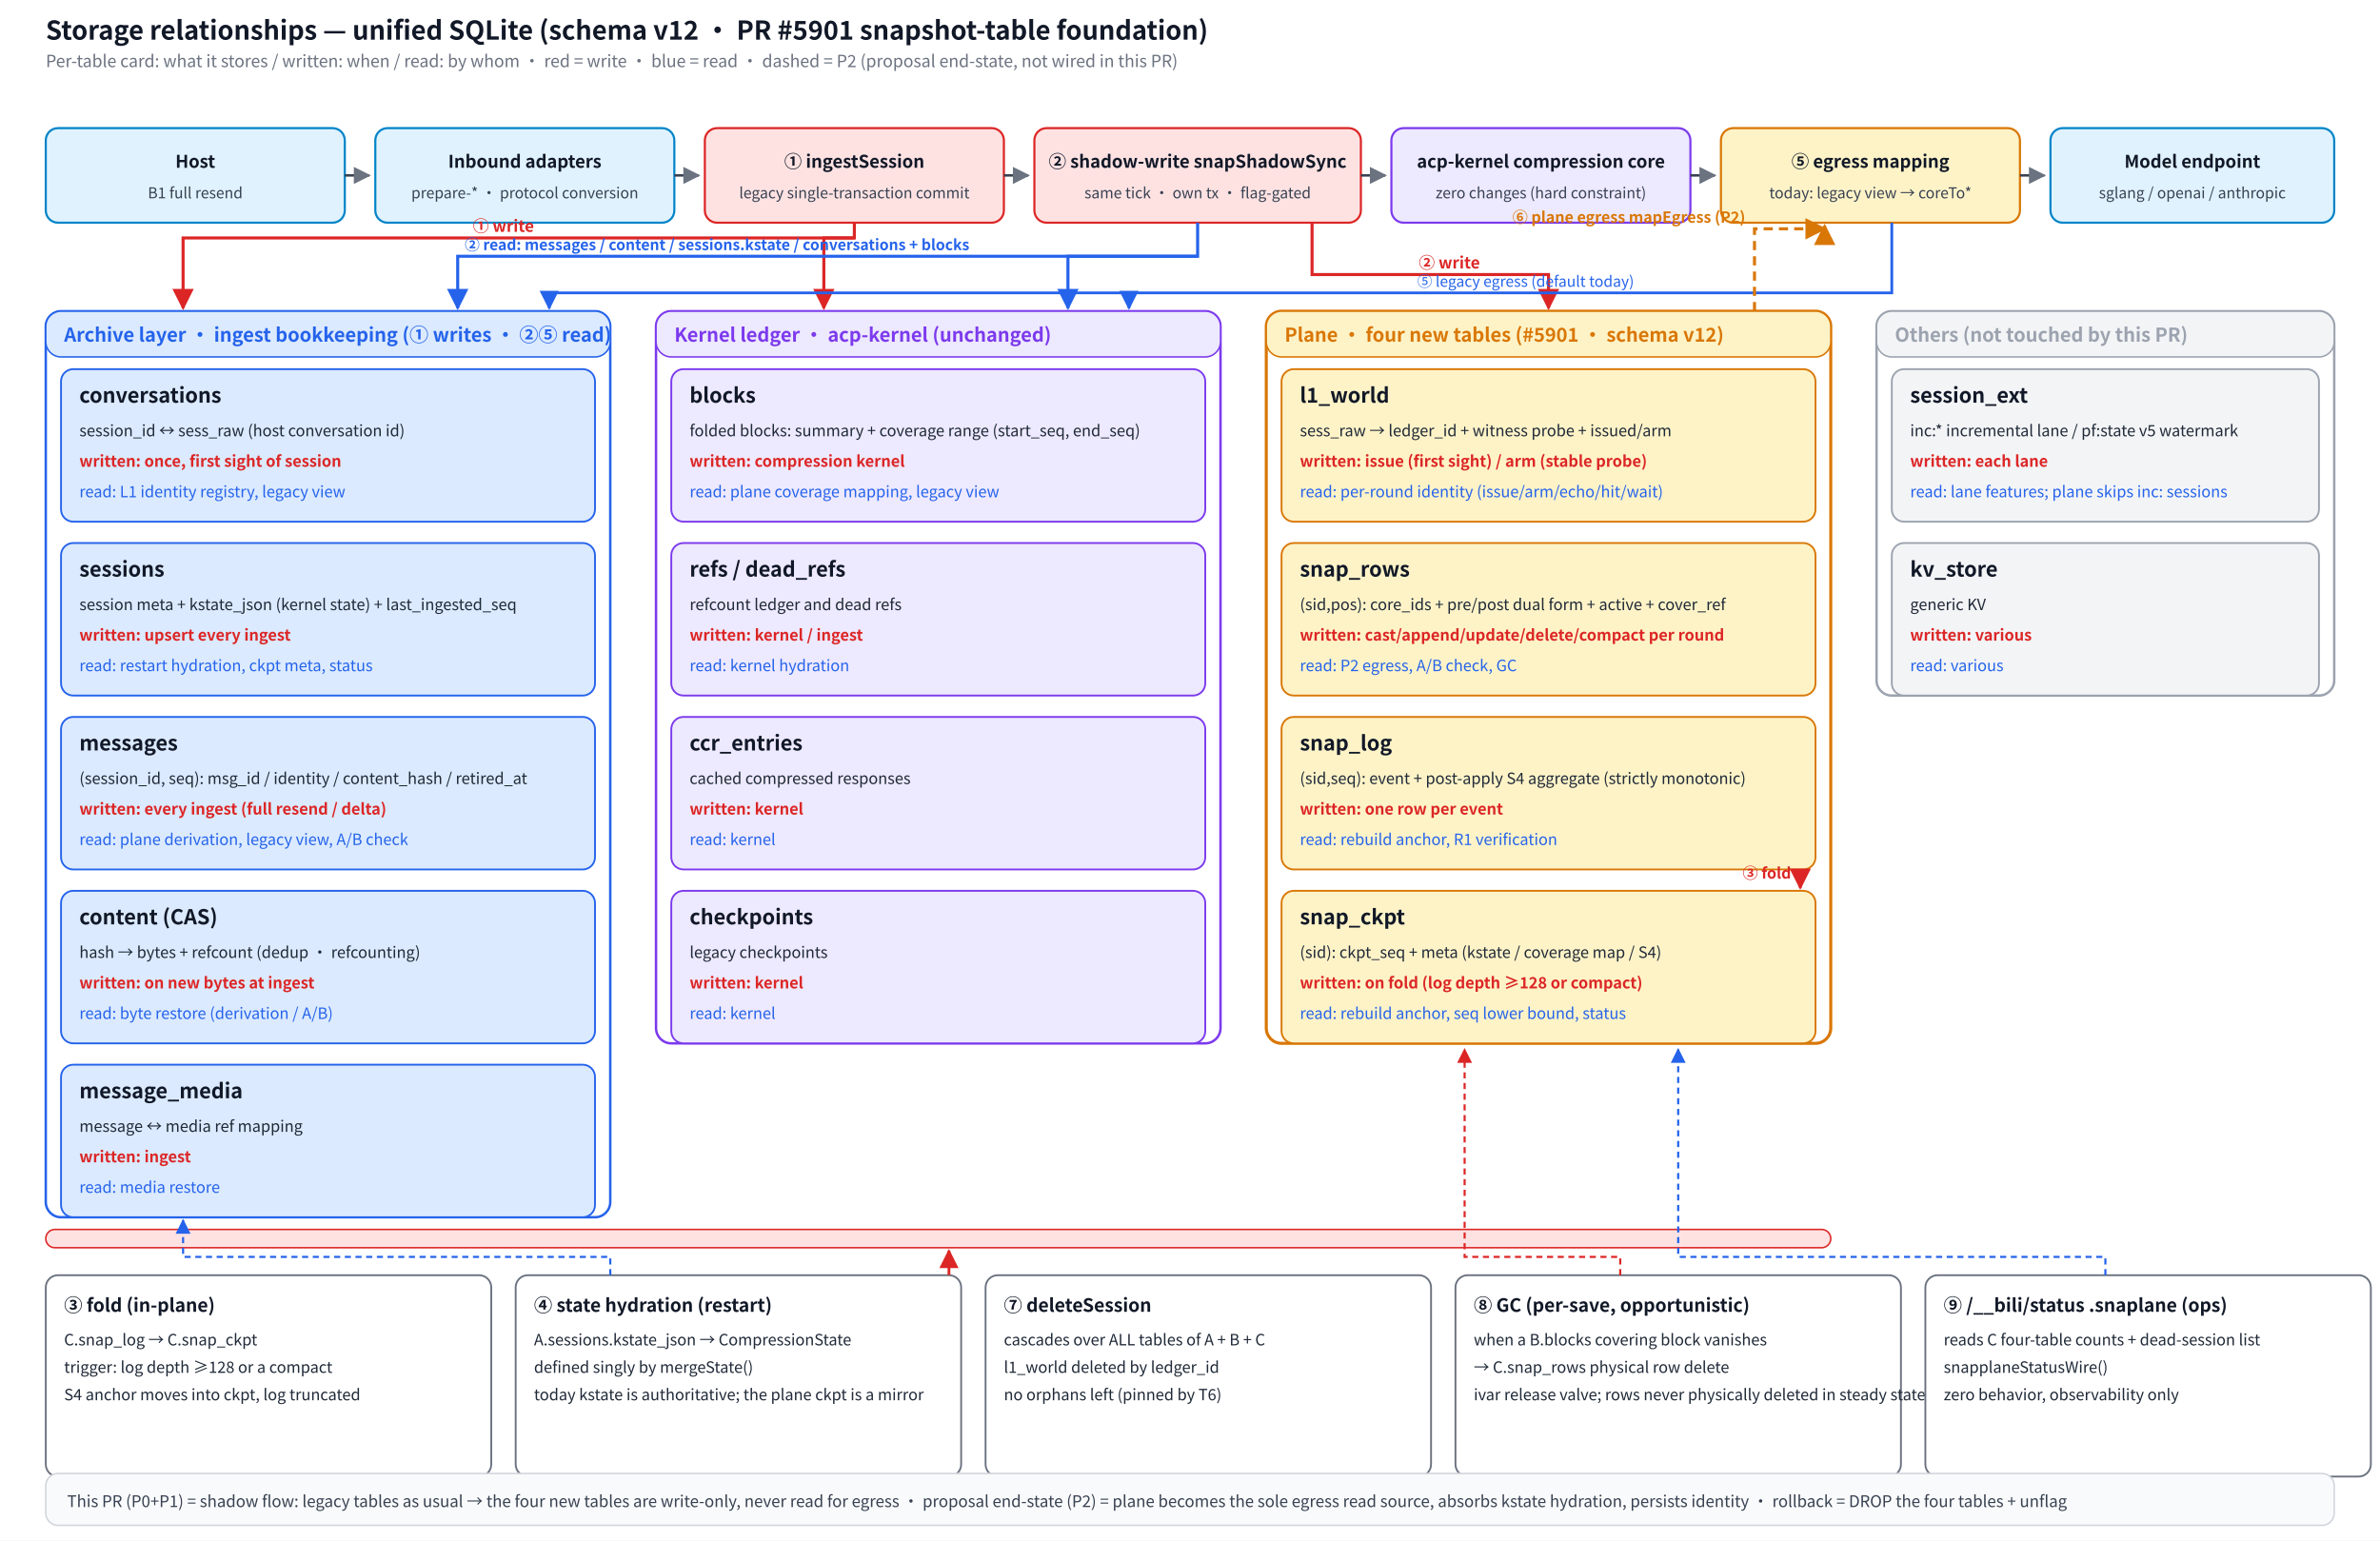
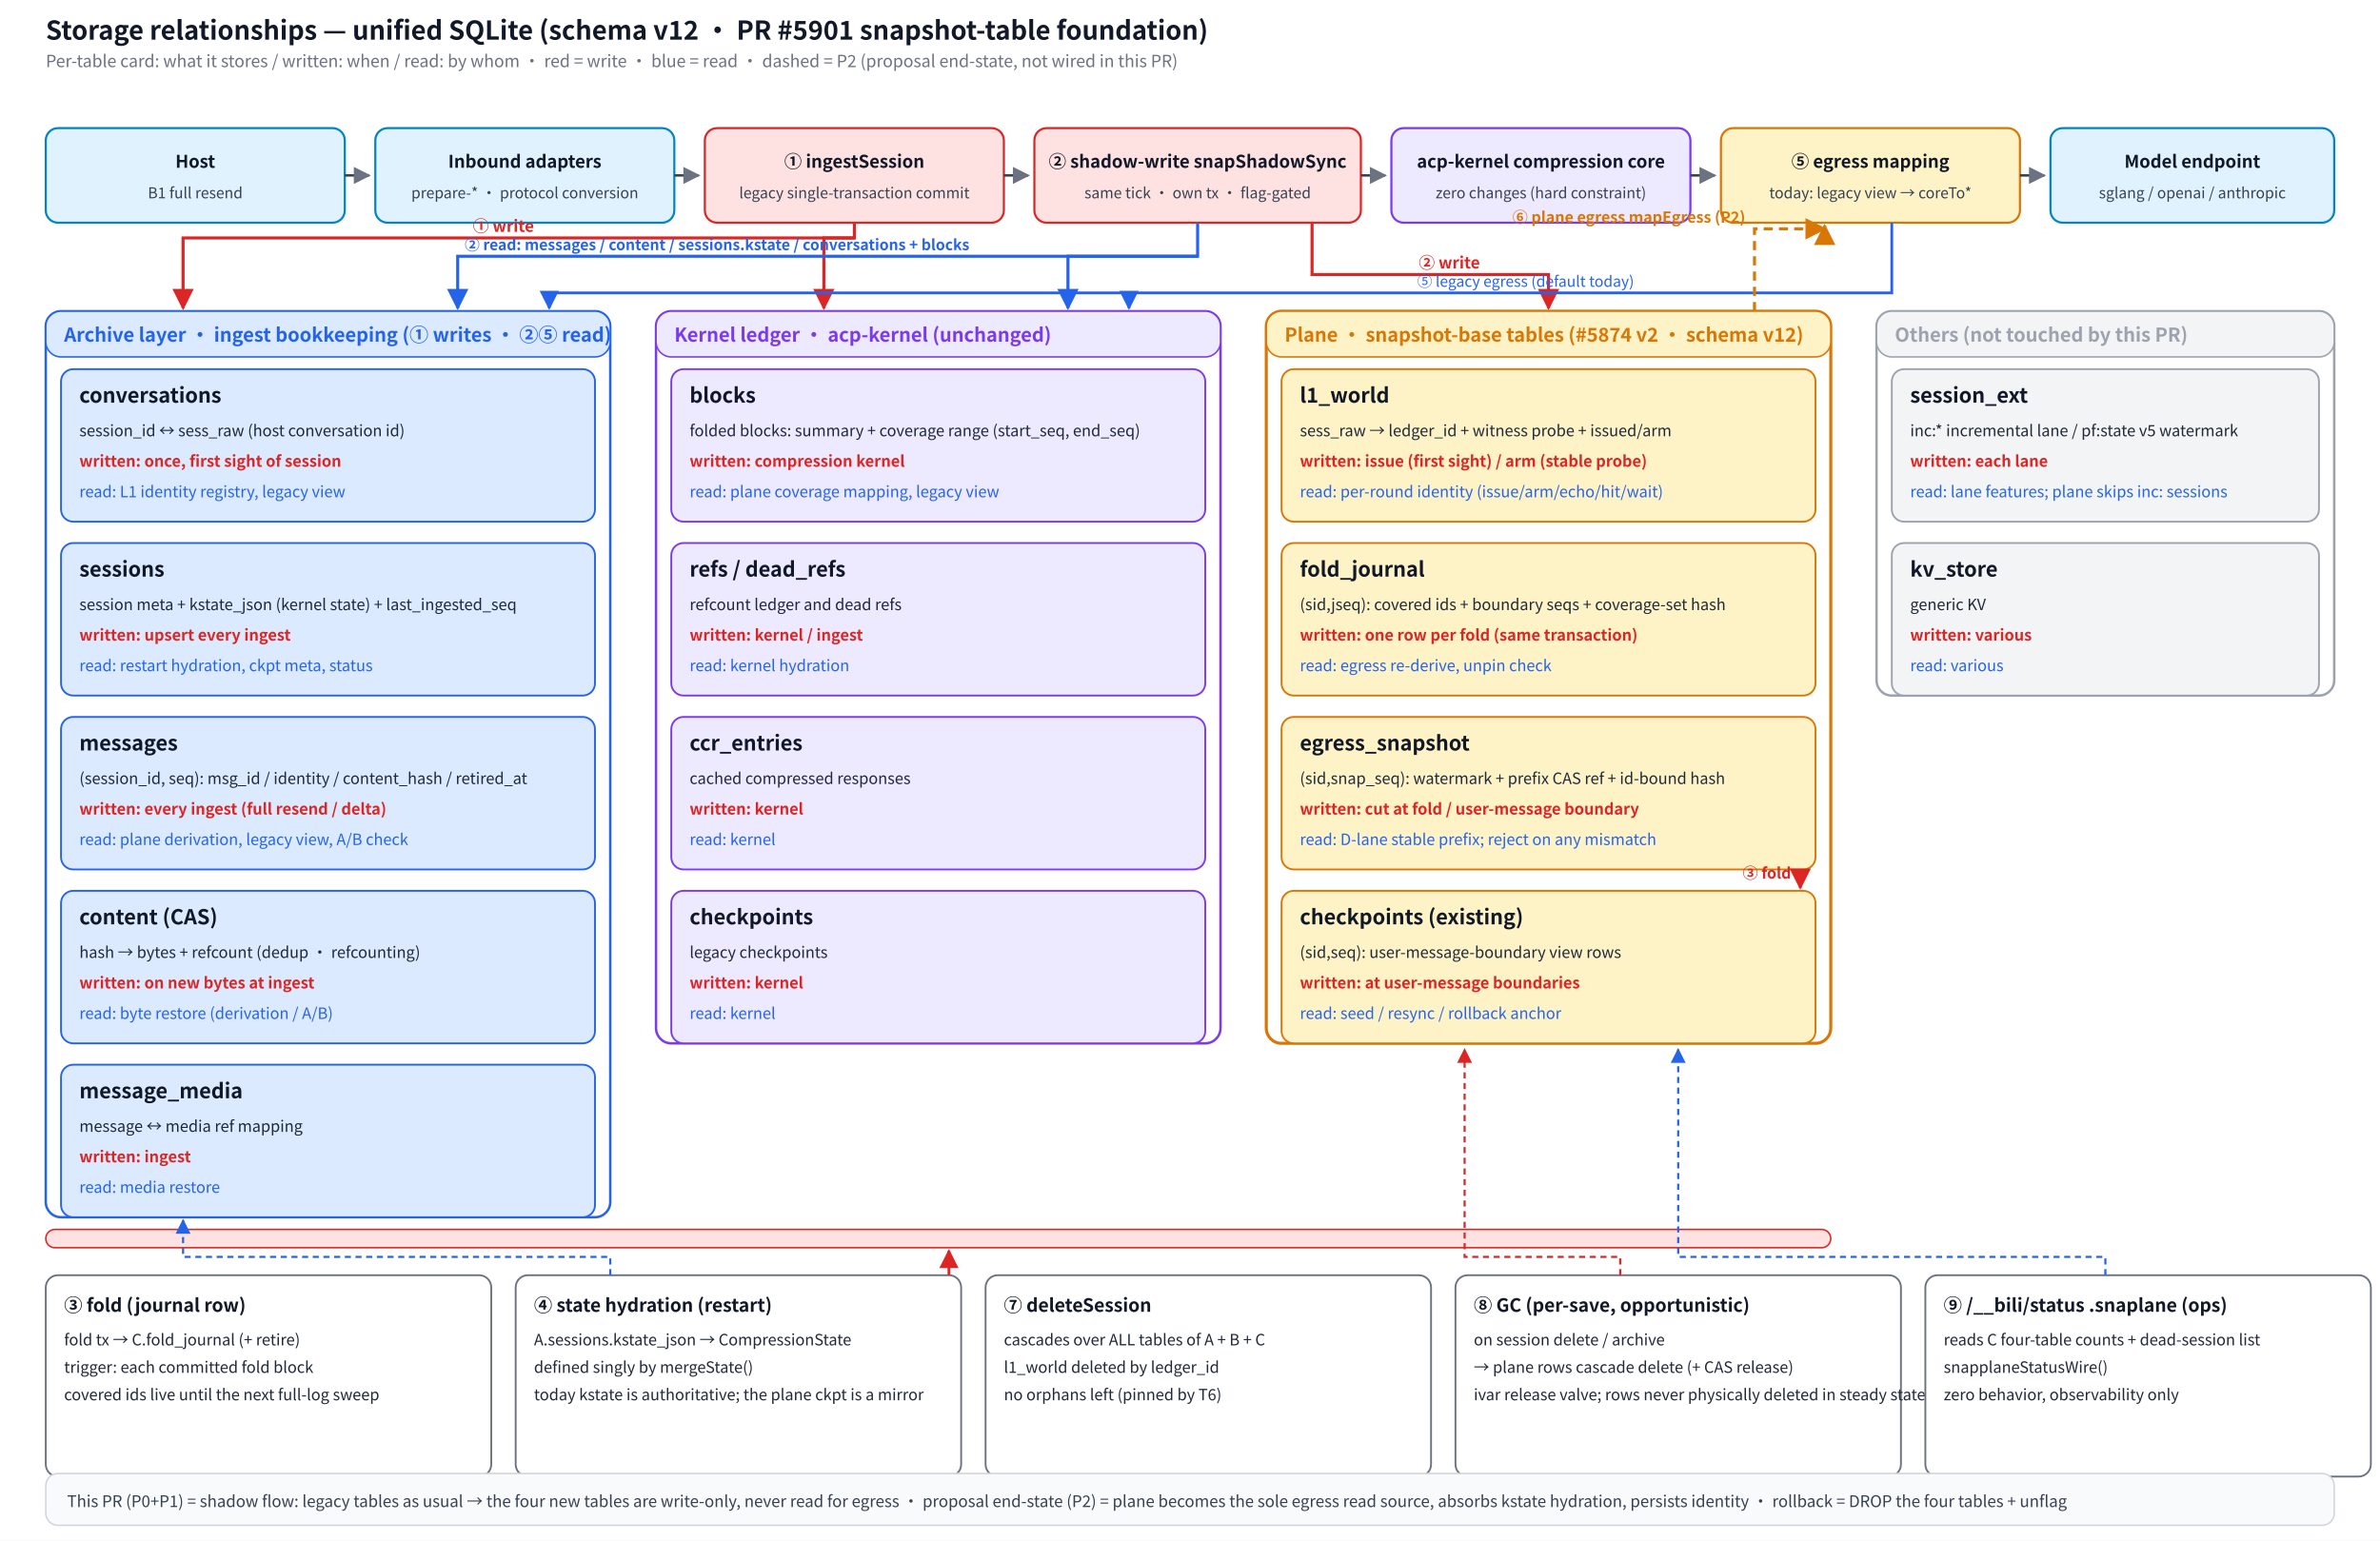
<svg xmlns="http://www.w3.org/2000/svg" width="1560" height="1010" viewBox="0 0 1560 1010">
  <rect x="0" y="0" width="1560" height="1010" fill="#ffffff" />
  <marker id="m-red" viewBox="0 0 10 10" refX="9" refY="5" markerWidth="7" markerHeight="7" orient="auto-start-reverse">
    <path d="M 0 0 L 10 5 L 0 10 z" fill="#dc2626" />
  </marker>
  <marker id="m-blue" viewBox="0 0 10 10" refX="9" refY="5" markerWidth="7" markerHeight="7" orient="auto-start-reverse">
    <path d="M 0 0 L 10 5 L 0 10 z" fill="#2563eb" />
  </marker>
  <marker id="m-amber" viewBox="0 0 10 10" refX="9" refY="5" markerWidth="7" markerHeight="7" orient="auto-start-reverse">
    <path d="M 0 0 L 10 5 L 0 10 z" fill="#d97706" />
  </marker>
  <marker id="m-gray" viewBox="0 0 10 10" refX="9" refY="5" markerWidth="7" markerHeight="7" orient="auto-start-reverse">
    <path d="M 0 0 L 10 5 L 0 10 z" fill="#6b7280" />
  </marker>
  <text x="30" y="26" font-family="'Noto Sans CJK SC','Noto Sans','PingFang SC',system-ui,sans-serif" font-size="17" fill="#111827" font-weight="bold" text-anchor="start">Storage relationships — unified SQLite (schema v12 · PR #5901 snapshot-table foundation)</text>
  <text x="30" y="44" font-family="'Noto Sans CJK SC','Noto Sans','PingFang SC',system-ui,sans-serif" font-size="11" fill="#6b7280" font-weight="normal" text-anchor="start">Per-table card: what it stores / written: when / read: by whom · red = write · blue = read · dashed = P2 (proposal end-state, not wired in this PR)</text>
  <rect x="30" y="84" width="196" height="62" rx="8" fill="#e0f2fe" stroke="#0284c7" stroke-width="1.4" />
  <text x="128.0" y="110" font-family="'Noto Sans CJK SC','Noto Sans','PingFang SC',system-ui,sans-serif" font-size="11.5" fill="#111827" font-weight="bold" text-anchor="middle">Host</text>
  <text x="128.0" y="130" font-family="'Noto Sans CJK SC','Noto Sans','PingFang SC',system-ui,sans-serif" font-size="9.8" fill="#374151" font-weight="normal" text-anchor="middle">B1 full resend</text>
  <rect x="246" y="84" width="196" height="62" rx="8" fill="#e0f2fe" stroke="#0284c7" stroke-width="1.4" />
  <text x="344.0" y="110" font-family="'Noto Sans CJK SC','Noto Sans','PingFang SC',system-ui,sans-serif" font-size="11.5" fill="#111827" font-weight="bold" text-anchor="middle">Inbound adapters</text>
  <text x="344.0" y="130" font-family="'Noto Sans CJK SC','Noto Sans','PingFang SC',system-ui,sans-serif" font-size="9.8" fill="#374151" font-weight="normal" text-anchor="middle">prepare-* · protocol conversion</text>
  <rect x="462" y="84" width="196" height="62" rx="8" fill="#fee2e2" stroke="#dc2626" stroke-width="1.4" />
  <text x="560.0" y="110" font-family="'Noto Sans CJK SC','Noto Sans','PingFang SC',system-ui,sans-serif" font-size="11.5" fill="#111827" font-weight="bold" text-anchor="middle">① ingestSession</text>
  <text x="560.0" y="130" font-family="'Noto Sans CJK SC','Noto Sans','PingFang SC',system-ui,sans-serif" font-size="9.8" fill="#374151" font-weight="normal" text-anchor="middle">legacy single-transaction commit</text>
  <rect x="678" y="84" width="214" height="62" rx="8" fill="#fee2e2" stroke="#dc2626" stroke-width="1.4" />
  <text x="785.0" y="110" font-family="'Noto Sans CJK SC','Noto Sans','PingFang SC',system-ui,sans-serif" font-size="11.5" fill="#111827" font-weight="bold" text-anchor="middle">② shadow-write snapShadowSync</text>
  <text x="785.0" y="130" font-family="'Noto Sans CJK SC','Noto Sans','PingFang SC',system-ui,sans-serif" font-size="9.8" fill="#374151" font-weight="normal" text-anchor="middle">same tick · own tx · flag-gated</text>
  <rect x="912" y="84" width="196" height="62" rx="8" fill="#ede9fe" stroke="#7c3aed" stroke-width="1.4" />
  <text x="1010.0" y="110" font-family="'Noto Sans CJK SC','Noto Sans','PingFang SC',system-ui,sans-serif" font-size="11.5" fill="#111827" font-weight="bold" text-anchor="middle">acp-kernel compression core</text>
  <text x="1010.0" y="130" font-family="'Noto Sans CJK SC','Noto Sans','PingFang SC',system-ui,sans-serif" font-size="9.8" fill="#374151" font-weight="normal" text-anchor="middle">zero changes (hard constraint)</text>
  <rect x="1128" y="84" width="196" height="62" rx="8" fill="#fef3c7" stroke="#d97706" stroke-width="1.4" />
  <text x="1226.0" y="110" font-family="'Noto Sans CJK SC','Noto Sans','PingFang SC',system-ui,sans-serif" font-size="11.5" fill="#111827" font-weight="bold" text-anchor="middle">⑤ egress mapping</text>
  <text x="1226.0" y="130" font-family="'Noto Sans CJK SC','Noto Sans','PingFang SC',system-ui,sans-serif" font-size="9.8" fill="#374151" font-weight="normal" text-anchor="middle">today: legacy view → coreTo*</text>
  <rect x="1344" y="84" width="186" height="62" rx="8" fill="#e0f2fe" stroke="#0284c7" stroke-width="1.4" />
  <text x="1437.0" y="110" font-family="'Noto Sans CJK SC','Noto Sans','PingFang SC',system-ui,sans-serif" font-size="11.5" fill="#111827" font-weight="bold" text-anchor="middle">Model endpoint</text>
  <text x="1437.0" y="130" font-family="'Noto Sans CJK SC','Noto Sans','PingFang SC',system-ui,sans-serif" font-size="9.8" fill="#374151" font-weight="normal" text-anchor="middle">sglang / openai / anthropic</text>
  <path d="M 226 115.0 H 242" fill="none" stroke="#374151" stroke-width="1.6" marker-end="url(#m-gray)" />
  <path d="M 442 115.0 H 458" fill="none" stroke="#374151" stroke-width="1.6" marker-end="url(#m-gray)" />
  <path d="M 658 115.0 H 674" fill="none" stroke="#374151" stroke-width="1.6" marker-end="url(#m-gray)" />
  <path d="M 892 115.0 H 908" fill="none" stroke="#374151" stroke-width="1.6" marker-end="url(#m-gray)" />
  <path d="M 1108 115.0 H 1124" fill="none" stroke="#374151" stroke-width="1.6" marker-end="url(#m-gray)" />
  <path d="M 1324 115.0 H 1340" fill="none" stroke="#374151" stroke-width="1.6" marker-end="url(#m-gray)" />
  <rect x="30" y="204" width="370" height="594" rx="10" fill="none" stroke="#2563eb" stroke-width="1.6" />
  <rect x="30" y="204" width="370" height="30" rx="10" fill="#dbeafe" stroke="#2563eb" stroke-width="1" />
  <text x="42" y="224" font-family="'Noto Sans CJK SC','Noto Sans','PingFang SC',system-ui,sans-serif" font-size="12.5" fill="#2563eb" font-weight="bold" text-anchor="start">Archive layer · ingest bookkeeping (① writes · ②⑤ read)</text>
  <rect x="40" y="242" width="350" height="100" rx="8" fill="#dbeafe" stroke="#2563eb" stroke-width="1.2" />
  <text x="52" y="264" font-family="'Noto Sans CJK SC','Noto Sans','PingFang SC',system-ui,sans-serif" font-size="13.5" fill="#111827" font-weight="bold" text-anchor="start">conversations</text>
  <text x="52" y="286" font-family="'Noto Sans CJK SC','Noto Sans','PingFang SC',system-ui,sans-serif" font-size="10.2" fill="#1f2937" font-weight="normal" text-anchor="start">session_id ↔ sess_raw (host conversation id)</text>
  <text x="52" y="306" font-family="'Noto Sans CJK SC','Noto Sans','PingFang SC',system-ui,sans-serif" font-size="10.2" fill="#dc2626" font-weight="bold" text-anchor="start">written: once, first sight of session</text>
  <text x="52" y="326" font-family="'Noto Sans CJK SC','Noto Sans','PingFang SC',system-ui,sans-serif" font-size="10.2" fill="#2563eb" font-weight="normal" text-anchor="start">read: L1 identity registry, legacy view</text>
  <rect x="40" y="356" width="350" height="100" rx="8" fill="#dbeafe" stroke="#2563eb" stroke-width="1.2" />
  <text x="52" y="378" font-family="'Noto Sans CJK SC','Noto Sans','PingFang SC',system-ui,sans-serif" font-size="13.5" fill="#111827" font-weight="bold" text-anchor="start">sessions</text>
  <text x="52" y="400" font-family="'Noto Sans CJK SC','Noto Sans','PingFang SC',system-ui,sans-serif" font-size="10.2" fill="#1f2937" font-weight="normal" text-anchor="start">session meta + kstate_json (kernel state) + last_ingested_seq</text>
  <text x="52" y="420" font-family="'Noto Sans CJK SC','Noto Sans','PingFang SC',system-ui,sans-serif" font-size="10.2" fill="#dc2626" font-weight="bold" text-anchor="start">written: upsert every ingest</text>
  <text x="52" y="440" font-family="'Noto Sans CJK SC','Noto Sans','PingFang SC',system-ui,sans-serif" font-size="10.2" fill="#2563eb" font-weight="normal" text-anchor="start">read: restart hydration, ckpt meta, status</text>
  <rect x="40" y="470" width="350" height="100" rx="8" fill="#dbeafe" stroke="#2563eb" stroke-width="1.2" />
  <text x="52" y="492" font-family="'Noto Sans CJK SC','Noto Sans','PingFang SC',system-ui,sans-serif" font-size="13.5" fill="#111827" font-weight="bold" text-anchor="start">messages</text>
  <text x="52" y="514" font-family="'Noto Sans CJK SC','Noto Sans','PingFang SC',system-ui,sans-serif" font-size="10.2" fill="#1f2937" font-weight="normal" text-anchor="start">(session_id, seq): msg_id / identity / content_hash / retired_at</text>
  <text x="52" y="534" font-family="'Noto Sans CJK SC','Noto Sans','PingFang SC',system-ui,sans-serif" font-size="10.2" fill="#dc2626" font-weight="bold" text-anchor="start">written: every ingest (full resend / delta)</text>
  <text x="52" y="554" font-family="'Noto Sans CJK SC','Noto Sans','PingFang SC',system-ui,sans-serif" font-size="10.2" fill="#2563eb" font-weight="normal" text-anchor="start">read: plane derivation, legacy view, A/B check</text>
  <rect x="40" y="584" width="350" height="100" rx="8" fill="#dbeafe" stroke="#2563eb" stroke-width="1.2" />
  <text x="52" y="606" font-family="'Noto Sans CJK SC','Noto Sans','PingFang SC',system-ui,sans-serif" font-size="13.5" fill="#111827" font-weight="bold" text-anchor="start">content (CAS)</text>
  <text x="52" y="628" font-family="'Noto Sans CJK SC','Noto Sans','PingFang SC',system-ui,sans-serif" font-size="10.2" fill="#1f2937" font-weight="normal" text-anchor="start">hash → bytes + refcount (dedup · refcounting)</text>
  <text x="52" y="648" font-family="'Noto Sans CJK SC','Noto Sans','PingFang SC',system-ui,sans-serif" font-size="10.2" fill="#dc2626" font-weight="bold" text-anchor="start">written: on new bytes at ingest</text>
  <text x="52" y="668" font-family="'Noto Sans CJK SC','Noto Sans','PingFang SC',system-ui,sans-serif" font-size="10.2" fill="#2563eb" font-weight="normal" text-anchor="start">read: byte restore (derivation / A/B)</text>
  <rect x="40" y="698" width="350" height="100" rx="8" fill="#dbeafe" stroke="#2563eb" stroke-width="1.2" />
  <text x="52" y="720" font-family="'Noto Sans CJK SC','Noto Sans','PingFang SC',system-ui,sans-serif" font-size="13.5" fill="#111827" font-weight="bold" text-anchor="start">message_media</text>
  <text x="52" y="742" font-family="'Noto Sans CJK SC','Noto Sans','PingFang SC',system-ui,sans-serif" font-size="10.2" fill="#1f2937" font-weight="normal" text-anchor="start">message ↔ media ref mapping</text>
  <text x="52" y="762" font-family="'Noto Sans CJK SC','Noto Sans','PingFang SC',system-ui,sans-serif" font-size="10.2" fill="#dc2626" font-weight="bold" text-anchor="start">written: ingest</text>
  <text x="52" y="782" font-family="'Noto Sans CJK SC','Noto Sans','PingFang SC',system-ui,sans-serif" font-size="10.2" fill="#2563eb" font-weight="normal" text-anchor="start">read: media restore</text>
  <rect x="430" y="204" width="370" height="480" rx="10" fill="none" stroke="#7c3aed" stroke-width="1.6" />
  <rect x="430" y="204" width="370" height="30" rx="10" fill="#ede9fe" stroke="#7c3aed" stroke-width="1" />
  <text x="442" y="224" font-family="'Noto Sans CJK SC','Noto Sans','PingFang SC',system-ui,sans-serif" font-size="12.5" fill="#7c3aed" font-weight="bold" text-anchor="start">Kernel ledger · acp-kernel (unchanged)</text>
  <rect x="440" y="242" width="350" height="100" rx="8" fill="#ede9fe" stroke="#7c3aed" stroke-width="1.2" />
  <text x="452" y="264" font-family="'Noto Sans CJK SC','Noto Sans','PingFang SC',system-ui,sans-serif" font-size="13.5" fill="#111827" font-weight="bold" text-anchor="start">blocks</text>
  <text x="452" y="286" font-family="'Noto Sans CJK SC','Noto Sans','PingFang SC',system-ui,sans-serif" font-size="10.2" fill="#1f2937" font-weight="normal" text-anchor="start">folded blocks: summary + coverage range (start_seq, end_seq)</text>
  <text x="452" y="306" font-family="'Noto Sans CJK SC','Noto Sans','PingFang SC',system-ui,sans-serif" font-size="10.2" fill="#dc2626" font-weight="bold" text-anchor="start">written: compression kernel</text>
  <text x="452" y="326" font-family="'Noto Sans CJK SC','Noto Sans','PingFang SC',system-ui,sans-serif" font-size="10.2" fill="#2563eb" font-weight="normal" text-anchor="start">read: plane coverage mapping, legacy view</text>
  <rect x="440" y="356" width="350" height="100" rx="8" fill="#ede9fe" stroke="#7c3aed" stroke-width="1.2" />
  <text x="452" y="378" font-family="'Noto Sans CJK SC','Noto Sans','PingFang SC',system-ui,sans-serif" font-size="13.5" fill="#111827" font-weight="bold" text-anchor="start">refs / dead_refs</text>
  <text x="452" y="400" font-family="'Noto Sans CJK SC','Noto Sans','PingFang SC',system-ui,sans-serif" font-size="10.2" fill="#1f2937" font-weight="normal" text-anchor="start">refcount ledger and dead refs</text>
  <text x="452" y="420" font-family="'Noto Sans CJK SC','Noto Sans','PingFang SC',system-ui,sans-serif" font-size="10.2" fill="#dc2626" font-weight="bold" text-anchor="start">written: kernel / ingest</text>
  <text x="452" y="440" font-family="'Noto Sans CJK SC','Noto Sans','PingFang SC',system-ui,sans-serif" font-size="10.2" fill="#2563eb" font-weight="normal" text-anchor="start">read: kernel hydration</text>
  <rect x="440" y="470" width="350" height="100" rx="8" fill="#ede9fe" stroke="#7c3aed" stroke-width="1.2" />
  <text x="452" y="492" font-family="'Noto Sans CJK SC','Noto Sans','PingFang SC',system-ui,sans-serif" font-size="13.5" fill="#111827" font-weight="bold" text-anchor="start">ccr_entries</text>
  <text x="452" y="514" font-family="'Noto Sans CJK SC','Noto Sans','PingFang SC',system-ui,sans-serif" font-size="10.2" fill="#1f2937" font-weight="normal" text-anchor="start">cached compressed responses</text>
  <text x="452" y="534" font-family="'Noto Sans CJK SC','Noto Sans','PingFang SC',system-ui,sans-serif" font-size="10.2" fill="#dc2626" font-weight="bold" text-anchor="start">written: kernel</text>
  <text x="452" y="554" font-family="'Noto Sans CJK SC','Noto Sans','PingFang SC',system-ui,sans-serif" font-size="10.2" fill="#2563eb" font-weight="normal" text-anchor="start">read: kernel</text>
  <rect x="440" y="584" width="350" height="100" rx="8" fill="#ede9fe" stroke="#7c3aed" stroke-width="1.2" />
  <text x="452" y="606" font-family="'Noto Sans CJK SC','Noto Sans','PingFang SC',system-ui,sans-serif" font-size="13.5" fill="#111827" font-weight="bold" text-anchor="start">checkpoints</text>
  <text x="452" y="628" font-family="'Noto Sans CJK SC','Noto Sans','PingFang SC',system-ui,sans-serif" font-size="10.2" fill="#1f2937" font-weight="normal" text-anchor="start">legacy checkpoints</text>
  <text x="452" y="648" font-family="'Noto Sans CJK SC','Noto Sans','PingFang SC',system-ui,sans-serif" font-size="10.2" fill="#dc2626" font-weight="bold" text-anchor="start">written: kernel</text>
  <text x="452" y="668" font-family="'Noto Sans CJK SC','Noto Sans','PingFang SC',system-ui,sans-serif" font-size="10.2" fill="#2563eb" font-weight="normal" text-anchor="start">read: kernel</text>
  <rect x="830" y="204" width="370" height="480" rx="10" fill="none" stroke="#d97706" stroke-width="2" />
  <rect x="830" y="204" width="370" height="30" rx="10" fill="#fef3c7" stroke="#d97706" stroke-width="1" />
-   <text x="842" y="224" font-family="'Noto Sans CJK SC','Noto Sans','PingFang SC',system-ui,sans-serif" font-size="12.5" fill="#d97706" font-weight="bold" text-anchor="start">Plane · four new tables (#5901 · schema v12)</text>
+   <text x="842" y="224" font-family="'Noto Sans CJK SC','Noto Sans','PingFang SC',system-ui,sans-serif" font-size="12.5" fill="#d97706" font-weight="bold" text-anchor="start">Plane · snapshot-base tables (#5874 v2 · schema v12)</text>
  <rect x="840" y="242" width="350" height="100" rx="8" fill="#fef3c7" stroke="#d97706" stroke-width="1.2" />
  <text x="852" y="264" font-family="'Noto Sans CJK SC','Noto Sans','PingFang SC',system-ui,sans-serif" font-size="13.5" fill="#111827" font-weight="bold" text-anchor="start">l1_world</text>
  <text x="852" y="286" font-family="'Noto Sans CJK SC','Noto Sans','PingFang SC',system-ui,sans-serif" font-size="10.2" fill="#1f2937" font-weight="normal" text-anchor="start">sess_raw → ledger_id + witness probe + issued/arm</text>
  <text x="852" y="306" font-family="'Noto Sans CJK SC','Noto Sans','PingFang SC',system-ui,sans-serif" font-size="10.2" fill="#dc2626" font-weight="bold" text-anchor="start">written: issue (first sight) / arm (stable probe)</text>
  <text x="852" y="326" font-family="'Noto Sans CJK SC','Noto Sans','PingFang SC',system-ui,sans-serif" font-size="10.2" fill="#2563eb" font-weight="normal" text-anchor="start">read: per-round identity (issue/arm/echo/hit/wait)</text>
  <rect x="840" y="356" width="350" height="100" rx="8" fill="#fef3c7" stroke="#d97706" stroke-width="1.2" />
-   <text x="852" y="378" font-family="'Noto Sans CJK SC','Noto Sans','PingFang SC',system-ui,sans-serif" font-size="13.5" fill="#111827" font-weight="bold" text-anchor="start">snap_rows</text>
-   <text x="852" y="400" font-family="'Noto Sans CJK SC','Noto Sans','PingFang SC',system-ui,sans-serif" font-size="10.2" fill="#1f2937" font-weight="normal" text-anchor="start">(sid,pos): core_ids + pre/post dual form + active + cover_ref</text>
-   <text x="852" y="420" font-family="'Noto Sans CJK SC','Noto Sans','PingFang SC',system-ui,sans-serif" font-size="10.2" fill="#dc2626" font-weight="bold" text-anchor="start">written: cast/append/update/delete/compact per round</text>
-   <text x="852" y="440" font-family="'Noto Sans CJK SC','Noto Sans','PingFang SC',system-ui,sans-serif" font-size="10.2" fill="#2563eb" font-weight="normal" text-anchor="start">read: P2 egress, A/B check, GC</text>
+   <text x="852" y="378" font-family="'Noto Sans CJK SC','Noto Sans','PingFang SC',system-ui,sans-serif" font-size="13.5" fill="#111827" font-weight="bold" text-anchor="start">fold_journal</text>
+   <text x="852" y="400" font-family="'Noto Sans CJK SC','Noto Sans','PingFang SC',system-ui,sans-serif" font-size="10.2" fill="#1f2937" font-weight="normal" text-anchor="start">(sid,jseq): covered ids + boundary seqs + coverage-set hash</text>
+   <text x="852" y="420" font-family="'Noto Sans CJK SC','Noto Sans','PingFang SC',system-ui,sans-serif" font-size="10.2" fill="#dc2626" font-weight="bold" text-anchor="start">written: one row per fold (same transaction)</text>
+   <text x="852" y="440" font-family="'Noto Sans CJK SC','Noto Sans','PingFang SC',system-ui,sans-serif" font-size="10.2" fill="#2563eb" font-weight="normal" text-anchor="start">read: egress re-derive, unpin check</text>
  <rect x="840" y="470" width="350" height="100" rx="8" fill="#fef3c7" stroke="#d97706" stroke-width="1.2" />
-   <text x="852" y="492" font-family="'Noto Sans CJK SC','Noto Sans','PingFang SC',system-ui,sans-serif" font-size="13.5" fill="#111827" font-weight="bold" text-anchor="start">snap_log</text>
-   <text x="852" y="514" font-family="'Noto Sans CJK SC','Noto Sans','PingFang SC',system-ui,sans-serif" font-size="10.2" fill="#1f2937" font-weight="normal" text-anchor="start">(sid,seq): event + post-apply S4 aggregate (strictly monotonic)</text>
-   <text x="852" y="534" font-family="'Noto Sans CJK SC','Noto Sans','PingFang SC',system-ui,sans-serif" font-size="10.2" fill="#dc2626" font-weight="bold" text-anchor="start">written: one row per event</text>
-   <text x="852" y="554" font-family="'Noto Sans CJK SC','Noto Sans','PingFang SC',system-ui,sans-serif" font-size="10.2" fill="#2563eb" font-weight="normal" text-anchor="start">read: rebuild anchor, R1 verification</text>
+   <text x="852" y="492" font-family="'Noto Sans CJK SC','Noto Sans','PingFang SC',system-ui,sans-serif" font-size="13.5" fill="#111827" font-weight="bold" text-anchor="start">egress_snapshot</text>
+   <text x="852" y="514" font-family="'Noto Sans CJK SC','Noto Sans','PingFang SC',system-ui,sans-serif" font-size="10.2" fill="#1f2937" font-weight="normal" text-anchor="start">(sid,snap_seq): watermark + prefix CAS ref + id-bound hash</text>
+   <text x="852" y="534" font-family="'Noto Sans CJK SC','Noto Sans','PingFang SC',system-ui,sans-serif" font-size="10.2" fill="#dc2626" font-weight="bold" text-anchor="start">written: cut at fold / user-message boundary</text>
+   <text x="852" y="554" font-family="'Noto Sans CJK SC','Noto Sans','PingFang SC',system-ui,sans-serif" font-size="10.2" fill="#2563eb" font-weight="normal" text-anchor="start">read: D-lane stable prefix; reject on any mismatch</text>
  <rect x="840" y="584" width="350" height="100" rx="8" fill="#fef3c7" stroke="#d97706" stroke-width="1.2" />
-   <text x="852" y="606" font-family="'Noto Sans CJK SC','Noto Sans','PingFang SC',system-ui,sans-serif" font-size="13.5" fill="#111827" font-weight="bold" text-anchor="start">snap_ckpt</text>
-   <text x="852" y="628" font-family="'Noto Sans CJK SC','Noto Sans','PingFang SC',system-ui,sans-serif" font-size="10.2" fill="#1f2937" font-weight="normal" text-anchor="start">(sid): ckpt_seq + meta (kstate / coverage map / S4)</text>
-   <text x="852" y="648" font-family="'Noto Sans CJK SC','Noto Sans','PingFang SC',system-ui,sans-serif" font-size="10.2" fill="#dc2626" font-weight="bold" text-anchor="start">written: on fold (log depth ≥128 or compact)</text>
-   <text x="852" y="668" font-family="'Noto Sans CJK SC','Noto Sans','PingFang SC',system-ui,sans-serif" font-size="10.2" fill="#2563eb" font-weight="normal" text-anchor="start">read: rebuild anchor, seq lower bound, status</text>
+   <text x="852" y="606" font-family="'Noto Sans CJK SC','Noto Sans','PingFang SC',system-ui,sans-serif" font-size="13.5" fill="#111827" font-weight="bold" text-anchor="start">checkpoints (existing)</text>
+   <text x="852" y="628" font-family="'Noto Sans CJK SC','Noto Sans','PingFang SC',system-ui,sans-serif" font-size="10.2" fill="#1f2937" font-weight="normal" text-anchor="start">(sid,seq): user-message-boundary view rows</text>
+   <text x="852" y="648" font-family="'Noto Sans CJK SC','Noto Sans','PingFang SC',system-ui,sans-serif" font-size="10.2" fill="#dc2626" font-weight="bold" text-anchor="start">written: at user-message boundaries</text>
+   <text x="852" y="668" font-family="'Noto Sans CJK SC','Noto Sans','PingFang SC',system-ui,sans-serif" font-size="10.2" fill="#2563eb" font-weight="normal" text-anchor="start">read: seed / resync / rollback anchor</text>
  <rect x="1230" y="204" width="300" height="252" rx="10" fill="none" stroke="#9ca3af" stroke-width="1.6" />
  <rect x="1230" y="204" width="300" height="30" rx="10" fill="#f3f4f6" stroke="#9ca3af" stroke-width="1" />
  <text x="1242" y="224" font-family="'Noto Sans CJK SC','Noto Sans','PingFang SC',system-ui,sans-serif" font-size="12.5" fill="#9ca3af" font-weight="bold" text-anchor="start">Others (not touched by this PR)</text>
  <rect x="1240" y="242" width="280" height="100" rx="8" fill="#f3f4f6" stroke="#9ca3af" stroke-width="1.2" />
  <text x="1252" y="264" font-family="'Noto Sans CJK SC','Noto Sans','PingFang SC',system-ui,sans-serif" font-size="13.5" fill="#111827" font-weight="bold" text-anchor="start">session_ext</text>
  <text x="1252" y="286" font-family="'Noto Sans CJK SC','Noto Sans','PingFang SC',system-ui,sans-serif" font-size="10.2" fill="#1f2937" font-weight="normal" text-anchor="start">inc:* incremental lane / pf:state v5 watermark</text>
  <text x="1252" y="306" font-family="'Noto Sans CJK SC','Noto Sans','PingFang SC',system-ui,sans-serif" font-size="10.2" fill="#dc2626" font-weight="bold" text-anchor="start">written: each lane</text>
  <text x="1252" y="326" font-family="'Noto Sans CJK SC','Noto Sans','PingFang SC',system-ui,sans-serif" font-size="10.2" fill="#2563eb" font-weight="normal" text-anchor="start">read: lane features; plane skips inc: sessions</text>
  <rect x="1240" y="356" width="280" height="100" rx="8" fill="#f3f4f6" stroke="#9ca3af" stroke-width="1.2" />
  <text x="1252" y="378" font-family="'Noto Sans CJK SC','Noto Sans','PingFang SC',system-ui,sans-serif" font-size="13.5" fill="#111827" font-weight="bold" text-anchor="start">kv_store</text>
  <text x="1252" y="400" font-family="'Noto Sans CJK SC','Noto Sans','PingFang SC',system-ui,sans-serif" font-size="10.2" fill="#1f2937" font-weight="normal" text-anchor="start">generic KV</text>
  <text x="1252" y="420" font-family="'Noto Sans CJK SC','Noto Sans','PingFang SC',system-ui,sans-serif" font-size="10.2" fill="#dc2626" font-weight="bold" text-anchor="start">written: various</text>
  <text x="1252" y="440" font-family="'Noto Sans CJK SC','Noto Sans','PingFang SC',system-ui,sans-serif" font-size="10.2" fill="#2563eb" font-weight="normal" text-anchor="start">read: various</text>
  <path d="M 560 146 V 156 H 120 V 202" fill="none" stroke="#dc2626" stroke-width="2" marker-end="url(#m-red)" />
  <path d="M 560 156 H 540 V 202" fill="none" stroke="#dc2626" stroke-width="2" marker-end="url(#m-red)" />
  <text x="330" y="152" font-family="'Noto Sans CJK SC','Noto Sans','PingFang SC',system-ui,sans-serif" font-size="10.5" fill="#dc2626" font-weight="bold" text-anchor="middle">① write</text>
  <path d="M 785 146 V 168 H 300 V 202" fill="none" stroke="#2563eb" stroke-width="2" marker-end="url(#m-blue)" />
  <path d="M 785 168 H 700 V 202" fill="none" stroke="#2563eb" stroke-width="2" marker-end="url(#m-blue)" />
  <text x="470" y="164" font-family="'Noto Sans CJK SC','Noto Sans','PingFang SC',system-ui,sans-serif" font-size="9.8" fill="#2563eb" font-weight="bold" text-anchor="middle">② read: messages / content / sessions.kstate / conversations + blocks</text>
  <path d="M 860 146 V 180 H 1015 V 202" fill="none" stroke="#dc2626" stroke-width="2" marker-end="url(#m-red)" />
  <text x="950" y="176" font-family="'Noto Sans CJK SC','Noto Sans','PingFang SC',system-ui,sans-serif" font-size="10.5" fill="#dc2626" font-weight="bold" text-anchor="middle">② write</text>
  <path d="M 1240 146 V 192 H 740 V 202" fill="none" stroke="#2563eb" stroke-width="1.8" marker-end="url(#m-blue)" />
  <path d="M 740 192 H 360 V 202" fill="none" stroke="#2563eb" stroke-width="1.8" marker-end="url(#m-blue)" />
  <text x="1000" y="188" font-family="'Noto Sans CJK SC','Noto Sans','PingFang SC',system-ui,sans-serif" font-size="9.8" fill="#2563eb" font-weight="normal" text-anchor="middle">⑤ legacy egress (default today)</text>
  <path d="M 1150 204 V 150 H 1196 V 150" fill="none" stroke="#d97706" stroke-width="2" stroke-dasharray="6 4" marker-end="url(#m-amber)" />
  <path d="M 1196 150 V 148" fill="none" stroke="#d97706" stroke-width="2" stroke-dasharray="6 4" marker-end="url(#m-amber)" />
  <text x="1144" y="146" font-family="'Noto Sans CJK SC','Noto Sans','PingFang SC',system-ui,sans-serif" font-size="10" fill="#d97706" font-weight="bold" text-anchor="end">⑥ plane egress mapEgress (P2)</text>
  <path d="M 1180 570 V 582" fill="none" stroke="#dc2626" stroke-width="2" marker-end="url(#m-red)" />
  <text x="1174" y="576" font-family="'Noto Sans CJK SC','Noto Sans','PingFang SC',system-ui,sans-serif" font-size="10" fill="#dc2626" font-weight="bold" text-anchor="end">③ fold</text>
  <rect x="30" y="836" width="292" height="132" rx="8" fill="#fff" stroke="#6b7280" stroke-width="1.2" />
-   <text x="42" y="860" font-family="'Noto Sans CJK SC','Noto Sans','PingFang SC',system-ui,sans-serif" font-size="12" fill="#111827" font-weight="bold" text-anchor="start">③ fold (in-plane)</text>
-   <text x="42" y="882" font-family="'Noto Sans CJK SC','Noto Sans','PingFang SC',system-ui,sans-serif" font-size="10.2" fill="#1f2937" font-weight="normal" text-anchor="start">C.snap_log → C.snap_ckpt</text>
-   <text x="42" y="900" font-family="'Noto Sans CJK SC','Noto Sans','PingFang SC',system-ui,sans-serif" font-size="10.2" fill="#1f2937" font-weight="normal" text-anchor="start">trigger: log depth ≥128 or a compact</text>
-   <text x="42" y="918" font-family="'Noto Sans CJK SC','Noto Sans','PingFang SC',system-ui,sans-serif" font-size="10.2" fill="#1f2937" font-weight="normal" text-anchor="start">S4 anchor moves into ckpt, log truncated</text>
+   <text x="42" y="860" font-family="'Noto Sans CJK SC','Noto Sans','PingFang SC',system-ui,sans-serif" font-size="12" fill="#111827" font-weight="bold" text-anchor="start">③ fold (journal row)</text>
+   <text x="42" y="882" font-family="'Noto Sans CJK SC','Noto Sans','PingFang SC',system-ui,sans-serif" font-size="10.2" fill="#1f2937" font-weight="normal" text-anchor="start">fold tx → C.fold_journal (+ retire)</text>
+   <text x="42" y="900" font-family="'Noto Sans CJK SC','Noto Sans','PingFang SC',system-ui,sans-serif" font-size="10.2" fill="#1f2937" font-weight="normal" text-anchor="start">trigger: each committed fold block</text>
+   <text x="42" y="918" font-family="'Noto Sans CJK SC','Noto Sans','PingFang SC',system-ui,sans-serif" font-size="10.2" fill="#1f2937" font-weight="normal" text-anchor="start">covered ids live until the next full-log sweep</text>
  <rect x="338" y="836" width="292" height="132" rx="8" fill="#fff" stroke="#6b7280" stroke-width="1.2" />
  <text x="350" y="860" font-family="'Noto Sans CJK SC','Noto Sans','PingFang SC',system-ui,sans-serif" font-size="12" fill="#111827" font-weight="bold" text-anchor="start">④ state hydration (restart)</text>
  <text x="350" y="882" font-family="'Noto Sans CJK SC','Noto Sans','PingFang SC',system-ui,sans-serif" font-size="10.2" fill="#1f2937" font-weight="normal" text-anchor="start">A.sessions.kstate_json → CompressionState</text>
  <text x="350" y="900" font-family="'Noto Sans CJK SC','Noto Sans','PingFang SC',system-ui,sans-serif" font-size="10.2" fill="#1f2937" font-weight="normal" text-anchor="start">defined singly by mergeState()</text>
  <text x="350" y="918" font-family="'Noto Sans CJK SC','Noto Sans','PingFang SC',system-ui,sans-serif" font-size="10.2" fill="#1f2937" font-weight="normal" text-anchor="start">today kstate is authoritative; the plane ckpt is a mirror</text>
  <rect x="646" y="836" width="292" height="132" rx="8" fill="#fff" stroke="#6b7280" stroke-width="1.2" />
  <text x="658" y="860" font-family="'Noto Sans CJK SC','Noto Sans','PingFang SC',system-ui,sans-serif" font-size="12" fill="#111827" font-weight="bold" text-anchor="start">⑦ deleteSession</text>
  <text x="658" y="882" font-family="'Noto Sans CJK SC','Noto Sans','PingFang SC',system-ui,sans-serif" font-size="10.2" fill="#1f2937" font-weight="normal" text-anchor="start">cascades over ALL tables of A + B + C</text>
  <text x="658" y="900" font-family="'Noto Sans CJK SC','Noto Sans','PingFang SC',system-ui,sans-serif" font-size="10.2" fill="#1f2937" font-weight="normal" text-anchor="start">l1_world deleted by ledger_id</text>
  <text x="658" y="918" font-family="'Noto Sans CJK SC','Noto Sans','PingFang SC',system-ui,sans-serif" font-size="10.2" fill="#1f2937" font-weight="normal" text-anchor="start">no orphans left (pinned by T6)</text>
  <rect x="954" y="836" width="292" height="132" rx="8" fill="#fff" stroke="#6b7280" stroke-width="1.2" />
  <text x="966" y="860" font-family="'Noto Sans CJK SC','Noto Sans','PingFang SC',system-ui,sans-serif" font-size="12" fill="#111827" font-weight="bold" text-anchor="start">⑧ GC (per-save, opportunistic)</text>
-   <text x="966" y="882" font-family="'Noto Sans CJK SC','Noto Sans','PingFang SC',system-ui,sans-serif" font-size="10.2" fill="#1f2937" font-weight="normal" text-anchor="start">when a B.blocks covering block vanishes</text>
-   <text x="966" y="900" font-family="'Noto Sans CJK SC','Noto Sans','PingFang SC',system-ui,sans-serif" font-size="10.2" fill="#1f2937" font-weight="normal" text-anchor="start">→ C.snap_rows physical row delete</text>
+   <text x="966" y="882" font-family="'Noto Sans CJK SC','Noto Sans','PingFang SC',system-ui,sans-serif" font-size="10.2" fill="#1f2937" font-weight="normal" text-anchor="start">on session delete / archive</text>
+   <text x="966" y="900" font-family="'Noto Sans CJK SC','Noto Sans','PingFang SC',system-ui,sans-serif" font-size="10.2" fill="#1f2937" font-weight="normal" text-anchor="start">→ plane rows cascade delete (+ CAS release)</text>
  <text x="966" y="918" font-family="'Noto Sans CJK SC','Noto Sans','PingFang SC',system-ui,sans-serif" font-size="10.2" fill="#1f2937" font-weight="normal" text-anchor="start">ivar release valve; rows never physically deleted in steady state (iv)</text>
  <rect x="1262" y="836" width="292" height="132" rx="8" fill="#fff" stroke="#6b7280" stroke-width="1.2" />
  <text x="1274" y="860" font-family="'Noto Sans CJK SC','Noto Sans','PingFang SC',system-ui,sans-serif" font-size="12" fill="#111827" font-weight="bold" text-anchor="start">⑨ /__bili/status .snaplane (ops)</text>
  <text x="1274" y="882" font-family="'Noto Sans CJK SC','Noto Sans','PingFang SC',system-ui,sans-serif" font-size="10.2" fill="#1f2937" font-weight="normal" text-anchor="start">reads C four-table counts + dead-session list</text>
  <text x="1274" y="900" font-family="'Noto Sans CJK SC','Noto Sans','PingFang SC',system-ui,sans-serif" font-size="10.2" fill="#1f2937" font-weight="normal" text-anchor="start">snapplaneStatusWire()</text>
  <text x="1274" y="918" font-family="'Noto Sans CJK SC','Noto Sans','PingFang SC',system-ui,sans-serif" font-size="10.2" fill="#1f2937" font-weight="normal" text-anchor="start">zero behavior, observability only</text>
  <rect x="30" y="806" width="1170" height="12" rx="6" fill="#fee2e2" stroke="#dc2626" stroke-width="1" />
  <path d="M 622 836 V 820" fill="none" stroke="#dc2626" stroke-width="1.8" marker-end="url(#m-red)" />
  <path d="M 400 836 V 824 H 120 V 800" fill="none" stroke="#2563eb" stroke-width="1.4" stroke-dasharray="4 3" marker-end="url(#m-blue)" />
  <path d="M 1062 836 V 824 H 960 V 688" fill="none" stroke="#dc2626" stroke-width="1.4" stroke-dasharray="4 3" marker-end="url(#m-red)" />
  <path d="M 1380 836 V 824 H 1100 V 688" fill="none" stroke="#2563eb" stroke-width="1.4" stroke-dasharray="4 3" marker-end="url(#m-blue)" />
  <rect x="30" y="966" width="1500" height="34" rx="8" fill="#f9fafb" stroke="#d1d5db" stroke-width="1" />
  <text x="44" y="988" font-family="'Noto Sans CJK SC','Noto Sans','PingFang SC',system-ui,sans-serif" font-size="10.5" fill="#374151" font-weight="normal" text-anchor="start">This PR (P0+P1) = shadow flow: legacy tables as usual → the four new tables are write-only, never read for egress · proposal end-state (P2) = plane becomes the sole egress read source, absorbs kstate hydration, persists identity · rollback = DROP the four tables + unflag</text>
</svg>
